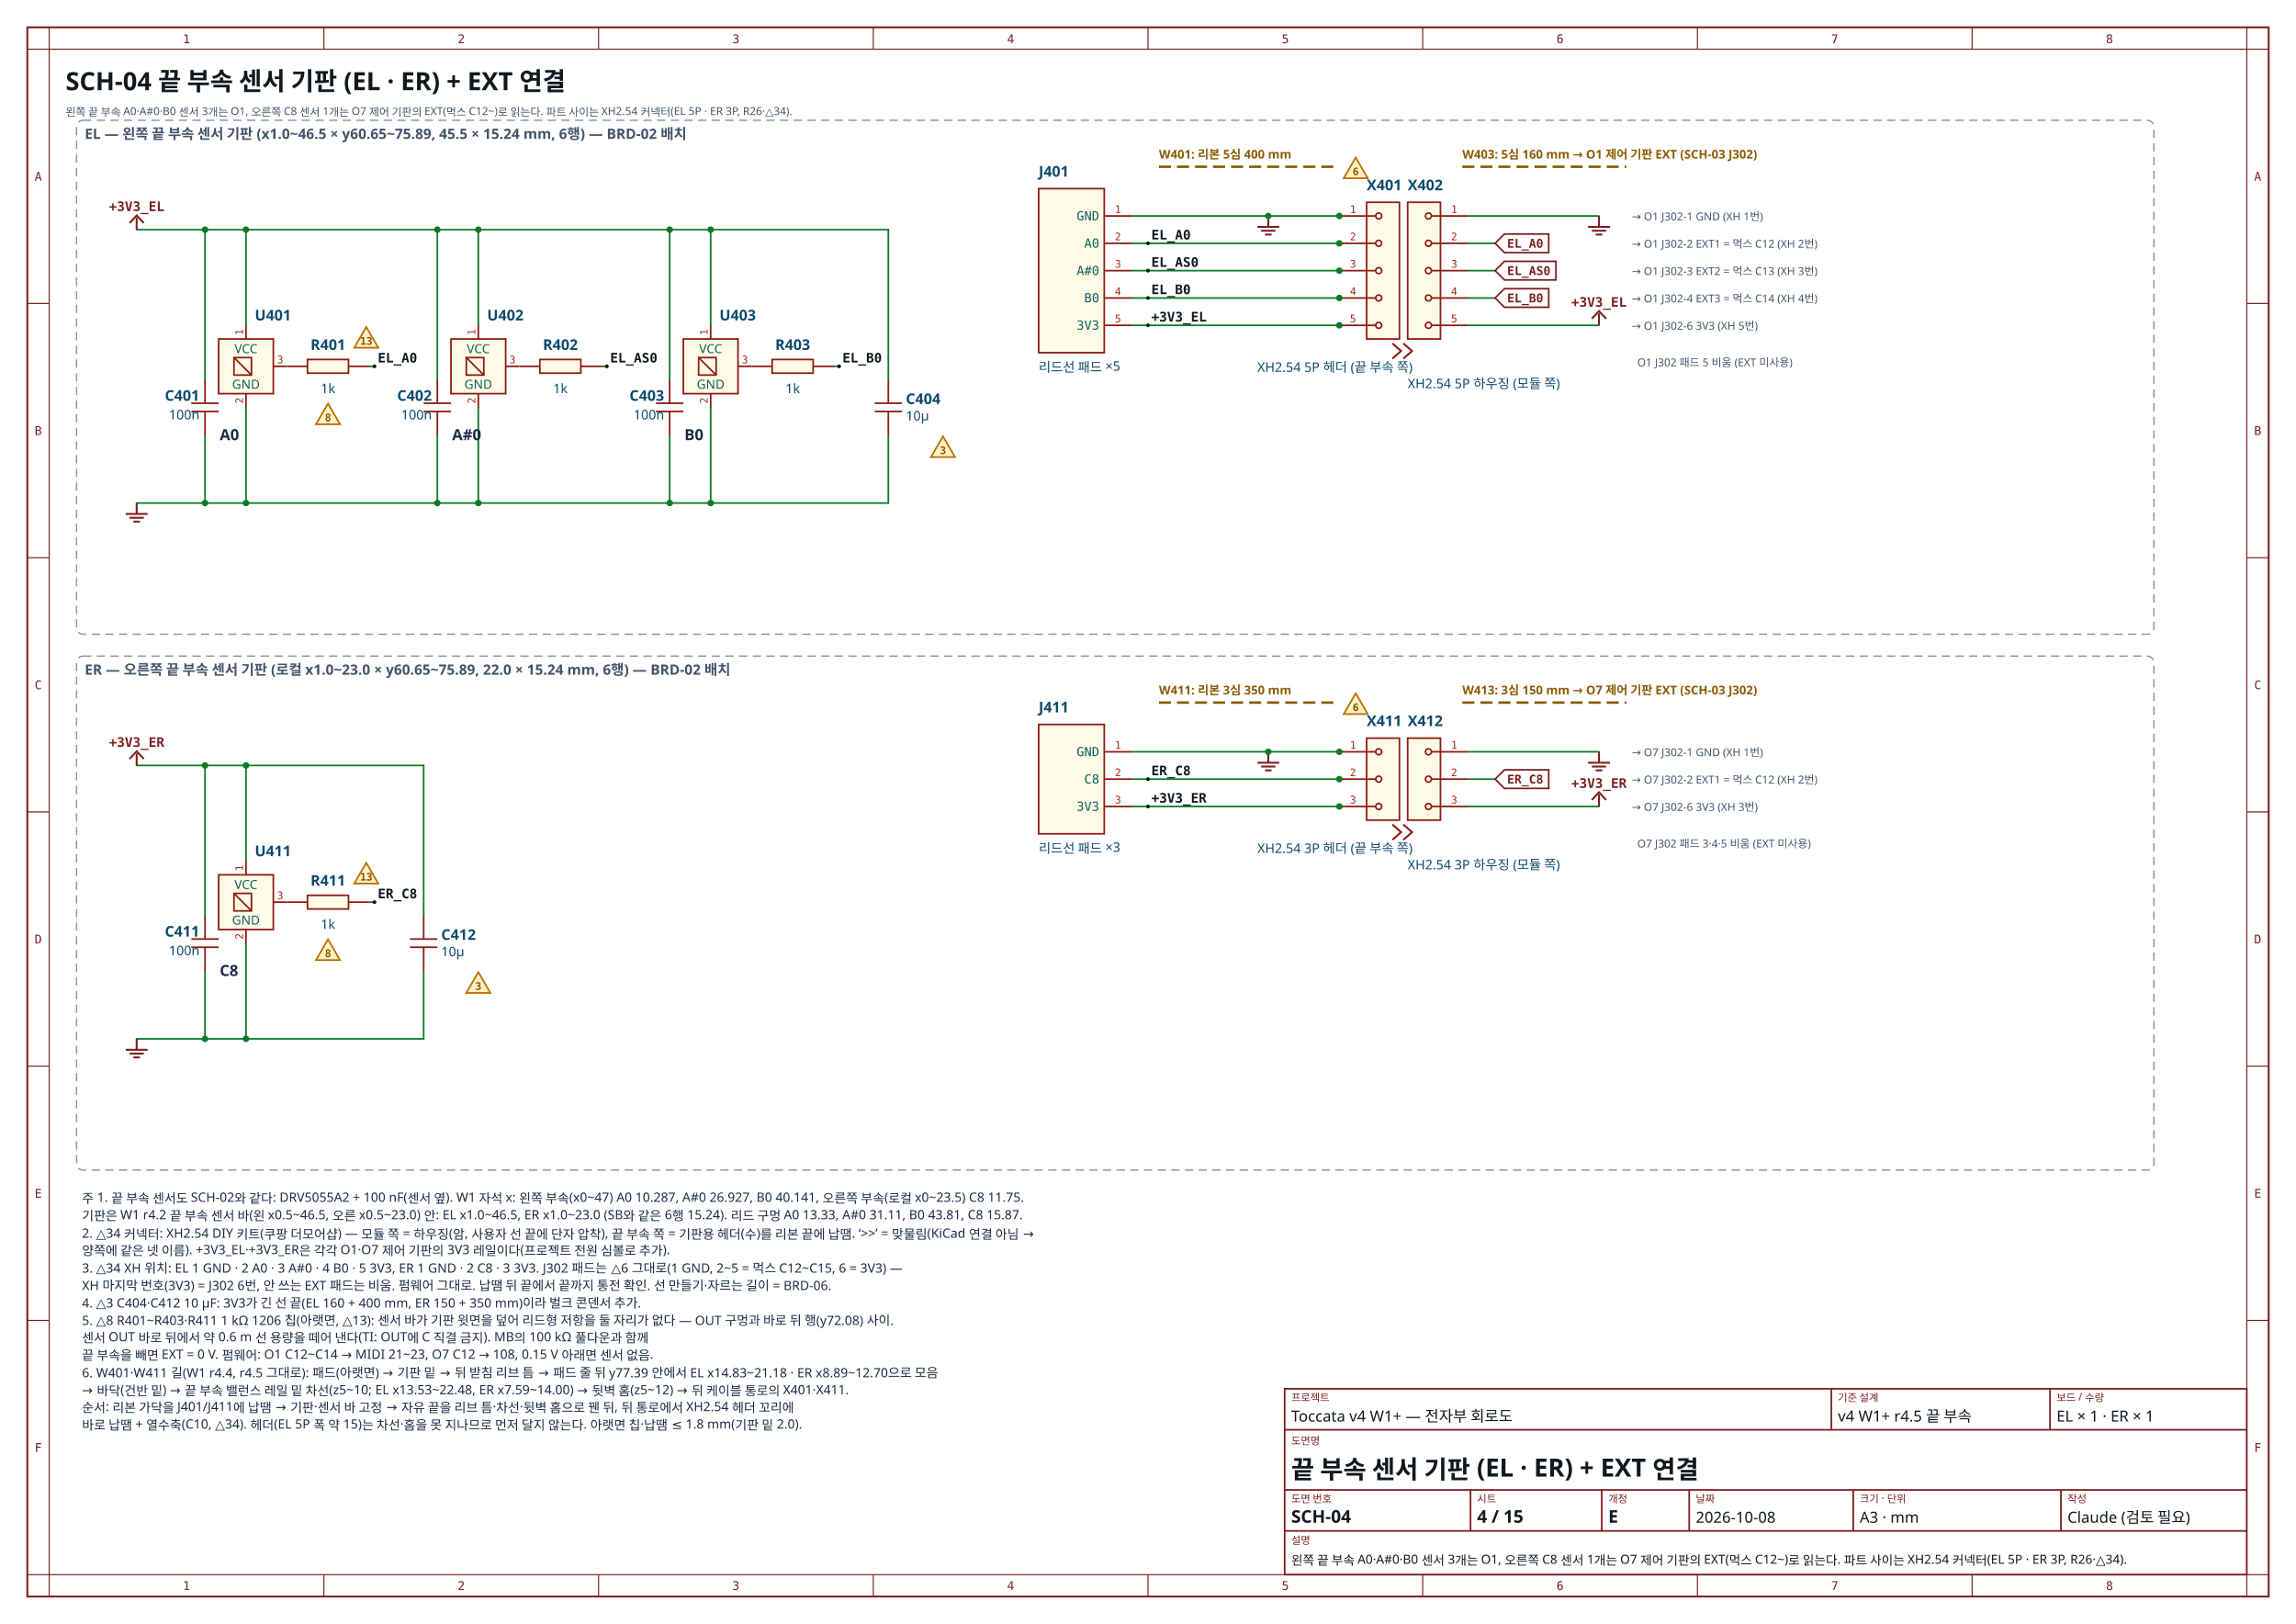
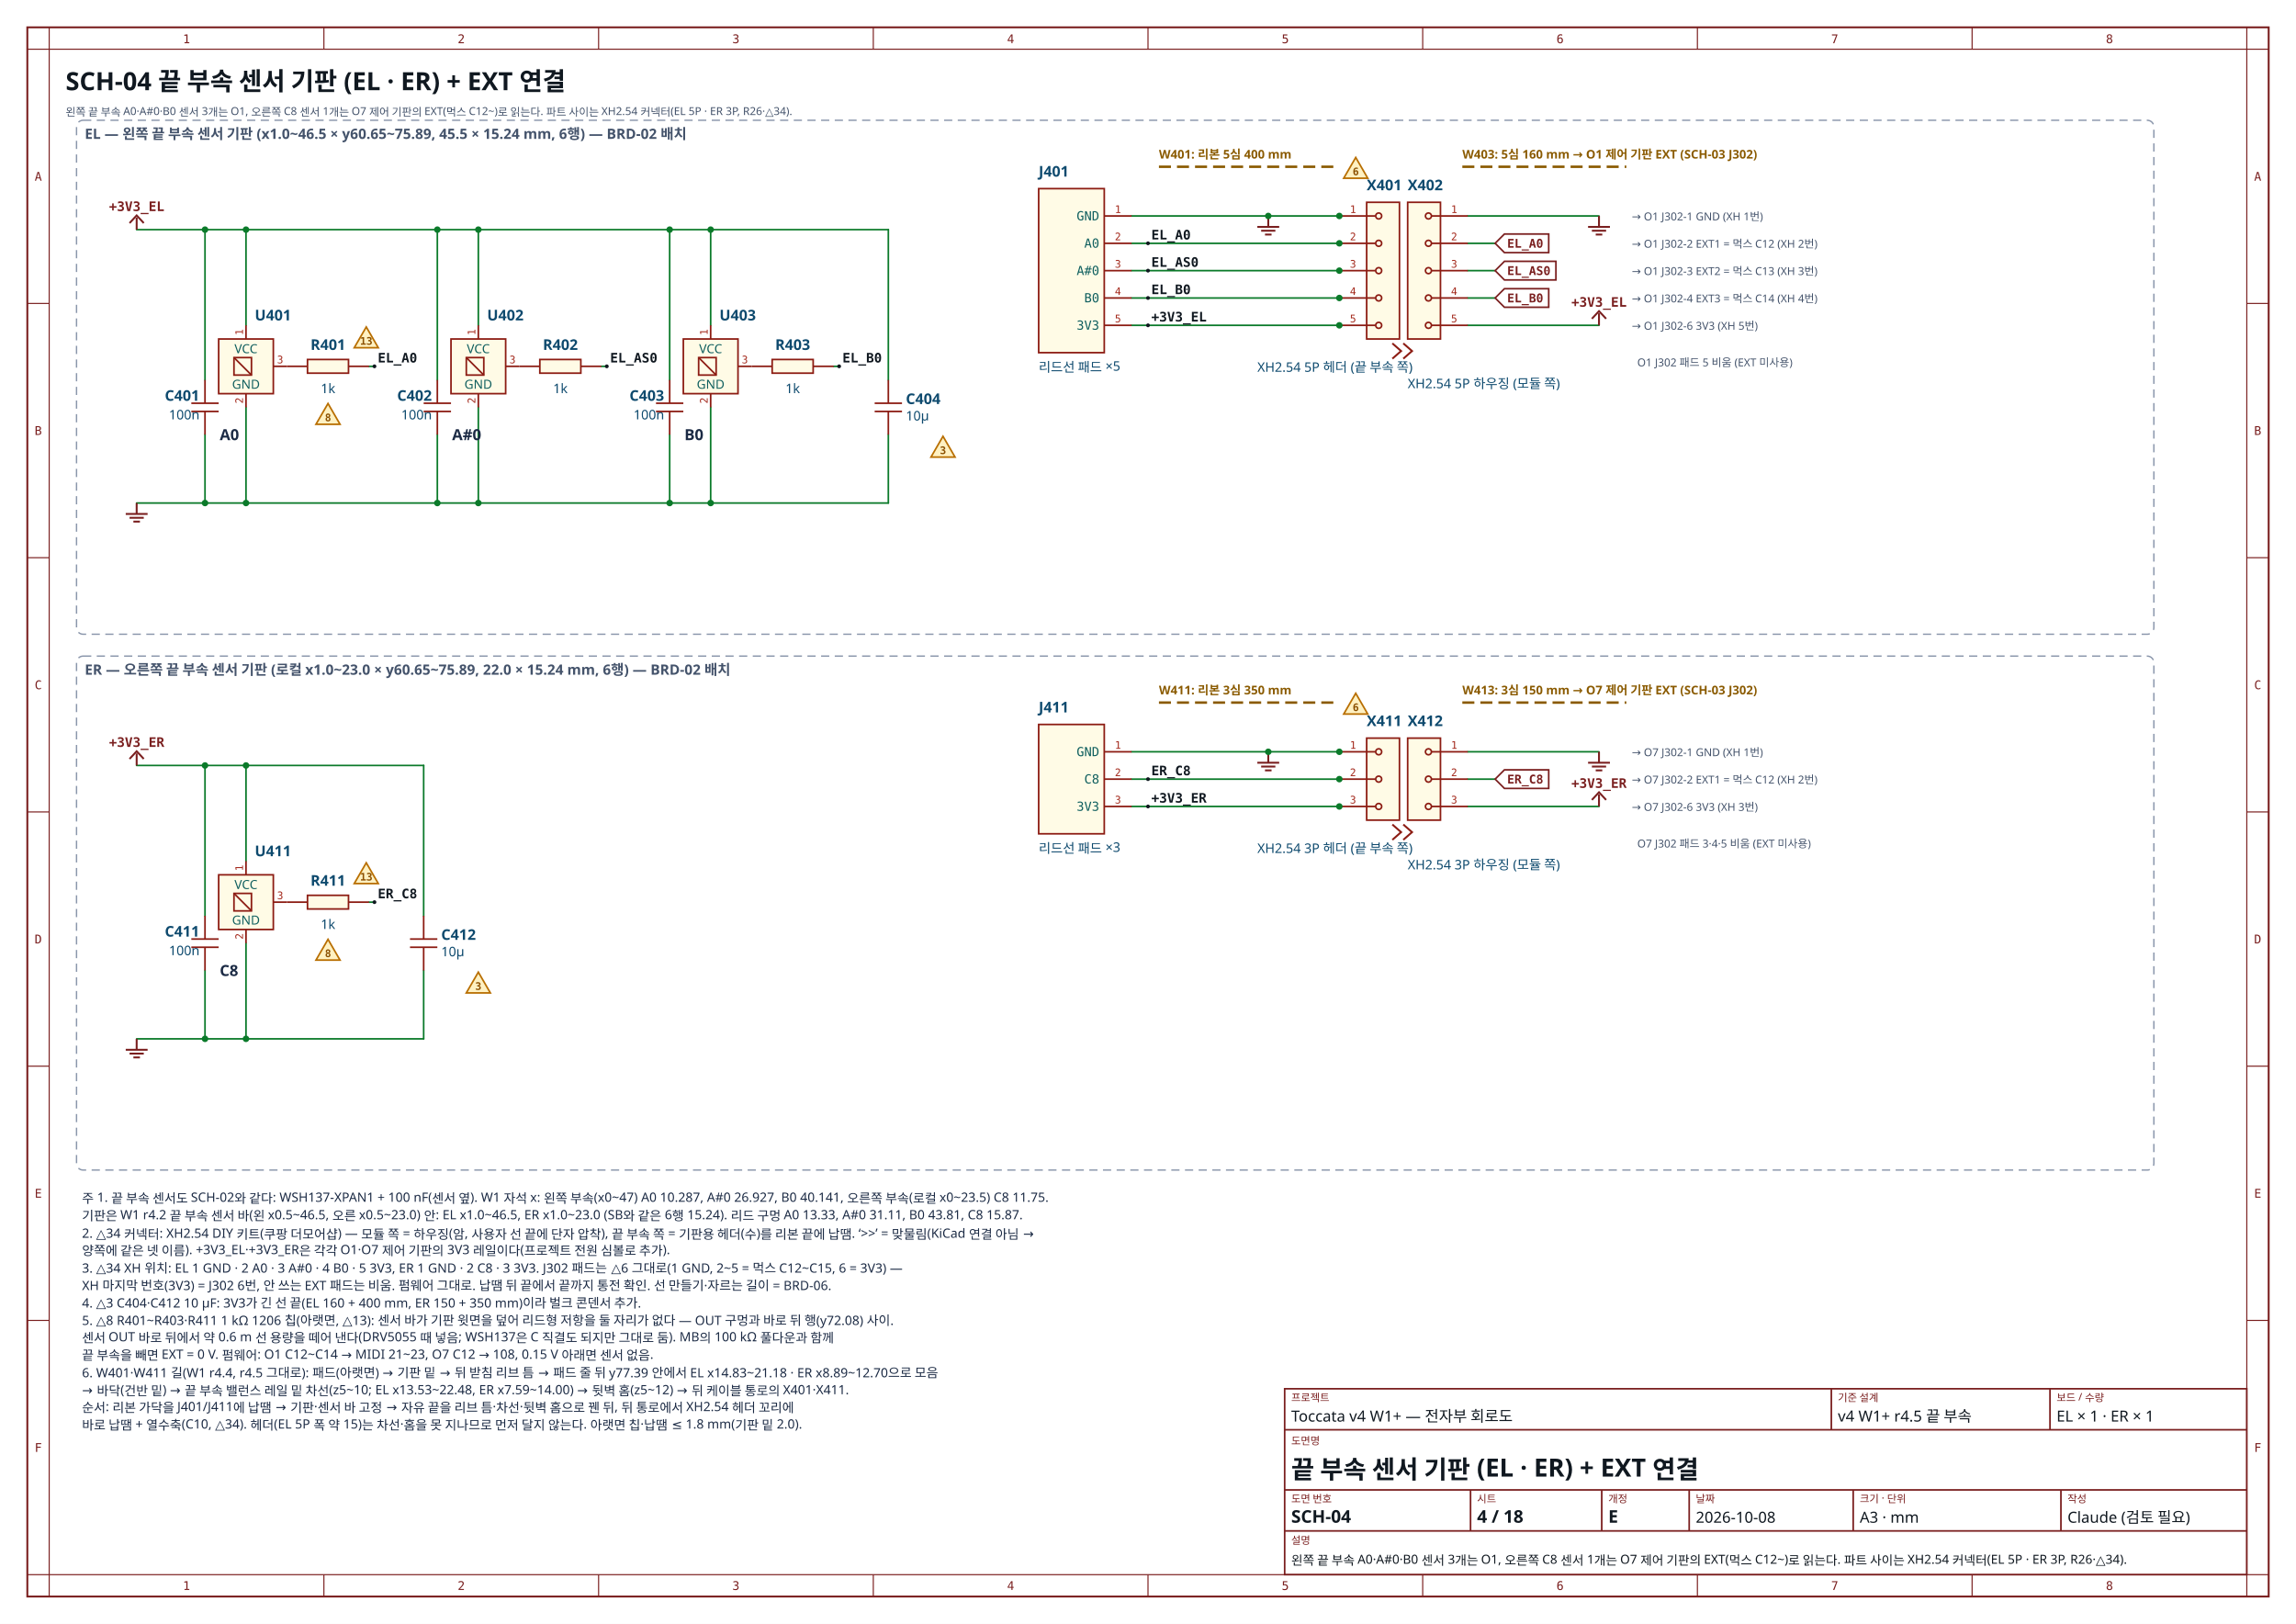
<svg xmlns="http://www.w3.org/2000/svg" viewBox="0 0 420.0 297.0" width="420.0mm" height="297.0mm" font-family="'IBM Plex Sans KR','Apple SD Gothic Neo','Noto Sans KR','Malgun Gothic',sans-serif">
  <style>
.frame{fill:none;stroke:#7a1f1f;stroke-width:.35}
.frame2{fill:none;stroke:#7a1f1f;stroke-width:.2}
.zone{font:2.2px 'IBM Plex Mono',Menlo,Consolas,monospace;fill:#7a1f1f;text-anchor:middle}
.tb{fill:none;stroke:#7a1f1f;stroke-width:.3}
.tbk{font:1.9px 'IBM Plex Sans KR','Apple SD Gothic Neo','Noto Sans KR','Malgun Gothic',sans-serif;fill:#7a1f1f}
.tbv{font:2.8px 'IBM Plex Sans KR','Apple SD Gothic Neo','Noto Sans KR','Malgun Gothic',sans-serif;fill:#101820}
.tbt{font:600 4.6px 'IBM Plex Sans KR','Apple SD Gothic Neo','Noto Sans KR','Malgun Gothic',sans-serif;fill:#101820}
.tbs{font:600 3.2px 'IBM Plex Sans KR','Apple SD Gothic Neo','Noto Sans KR','Malgun Gothic',sans-serif;fill:#101820}
.wire{fill:none;stroke:#0b7a2a;stroke-width:.3;stroke-linecap:round;stroke-linejoin:round}
.bus{fill:none;stroke:#1f4fa0;stroke-width:.8}
.cable{fill:none;stroke:#8a5a00;stroke-width:.45;stroke-dasharray:2.2 1.1}
.jn{fill:#0b7a2a}
.body{fill:#fffbe6;stroke:#8c1c13;stroke-width:.3}
.bodyl{fill:none;stroke:#8c1c13;stroke-width:.3}
.bodyf{fill:#8c1c13;stroke:#8c1c13;stroke-width:.2}
.mod{fill:#eef4fb;stroke:#1f4fa0;stroke-width:.35}
.modl{fill:none;stroke:#1f4fa0;stroke-width:.3}
.pinl{stroke:#8c1c13;stroke-width:.3}
.pinnum{font:1.9px 'IBM Plex Mono',Menlo,Consolas,monospace;fill:#a3281b}
.pinname{font:2.3px 'IBM Plex Mono',Menlo,Consolas,monospace;fill:#0e5e5e}
.pinnameh{font:2.3px 'IBM Plex Sans KR','Apple SD Gothic Neo','Noto Sans KR','Malgun Gothic',sans-serif;fill:#0e5e5e}
.ref{font:600 2.7px 'IBM Plex Sans KR','Apple SD Gothic Neo','Noto Sans KR','Malgun Gothic',sans-serif;fill:#0e4a6e}
.val{font:2.4px 'IBM Plex Sans KR','Apple SD Gothic Neo','Noto Sans KR','Malgun Gothic',sans-serif;fill:#0e4a6e}
.part{font:1.9px 'IBM Plex Sans KR','Apple SD Gothic Neo','Noto Sans KR','Malgun Gothic',sans-serif;fill:#56657a}
.lbl{font:600 2.4px 'IBM Plex Mono',Menlo,Consolas,monospace;fill:#101820}
.glbl{fill:#fff;stroke:#7a1f1f;stroke-width:.3}
.glblt{font:600 2.2px 'IBM Plex Mono',Menlo,Consolas,monospace;fill:#7a1f1f}
.pwr{fill:none;stroke:#7a1f1f;stroke-width:.35}
.pwrt{font:600 2.4px 'IBM Plex Mono',Menlo,Consolas,monospace;fill:#7a1f1f}
.nc{stroke:#1f4fa0;stroke-width:.35}
.note{font:2.35px 'IBM Plex Sans KR','Apple SD Gothic Neo','Noto Sans KR','Malgun Gothic',sans-serif;fill:#1b2a44}
.noteb{font:600 2.8px 'IBM Plex Sans KR','Apple SD Gothic Neo','Noto Sans KR','Malgun Gothic',sans-serif;fill:#1b2a44}
.notes{font:2.0px 'IBM Plex Sans KR','Apple SD Gothic Neo','Noto Sans KR','Malgun Gothic',sans-serif;fill:#44536b}
.box{fill:none;stroke:#8a96ab;stroke-width:.25;stroke-dasharray:1.5 1}
.boxt{font:600 2.6px 'IBM Plex Sans KR','Apple SD Gothic Neo','Noto Sans KR','Malgun Gothic',sans-serif;fill:#44536b}
.tblh{font:600 2.1px 'IBM Plex Sans KR','Apple SD Gothic Neo','Noto Sans KR','Malgun Gothic',sans-serif;fill:#1b2a44}
.tbl{font:2.0px 'IBM Plex Sans KR','Apple SD Gothic Neo','Noto Sans KR','Malgun Gothic',sans-serif;fill:#1b2a44}
.tblm{font:2.0px 'IBM Plex Mono',Menlo,Consolas,monospace;fill:#1b2a44}
.tline{stroke:#b6bfcc;stroke-width:.2}
.chg{fill:#fff1c2;stroke:#b86e00;stroke-width:.3}
.chgt{font:600 1.9px 'IBM Plex Mono',Menlo,Consolas,monospace;fill:#8a4f00;text-anchor:middle}
.cabt{font:600 2.2px 'IBM Plex Sans KR','Apple SD Gothic Neo','Noto Sans KR','Malgun Gothic',sans-serif;fill:#8a5a00}
</style>
  <rect width="420.0" height="297.0" fill="#fff" />
  <rect x="5.0" y="5.0" width="410.0" height="287.0" class="frame" />
  <rect x="9.0" y="9.0" width="402.0" height="279.0" class="frame2" />
  <line x1="9.00" y1="5.0" x2="9.00" y2="9.0" class="frame2" />
  <line x1="9.00" y1="288.0" x2="9.00" y2="292.0" class="frame2" />
  <line x1="59.25" y1="5.0" x2="59.25" y2="9.0" class="frame2" />
  <line x1="59.25" y1="288.0" x2="59.25" y2="292.0" class="frame2" />
  <line x1="109.50" y1="5.0" x2="109.50" y2="9.0" class="frame2" />
  <line x1="109.50" y1="288.0" x2="109.50" y2="292.0" class="frame2" />
  <line x1="159.75" y1="5.0" x2="159.75" y2="9.0" class="frame2" />
  <line x1="159.75" y1="288.0" x2="159.75" y2="292.0" class="frame2" />
  <line x1="210.00" y1="5.0" x2="210.00" y2="9.0" class="frame2" />
  <line x1="210.00" y1="288.0" x2="210.00" y2="292.0" class="frame2" />
  <line x1="260.25" y1="5.0" x2="260.25" y2="9.0" class="frame2" />
  <line x1="260.25" y1="288.0" x2="260.25" y2="292.0" class="frame2" />
  <line x1="310.50" y1="5.0" x2="310.50" y2="9.0" class="frame2" />
  <line x1="310.50" y1="288.0" x2="310.50" y2="292.0" class="frame2" />
  <line x1="360.75" y1="5.0" x2="360.75" y2="9.0" class="frame2" />
  <line x1="360.75" y1="288.0" x2="360.75" y2="292.0" class="frame2" />
  <line x1="411.00" y1="5.0" x2="411.00" y2="9.0" class="frame2" />
  <line x1="411.00" y1="288.0" x2="411.00" y2="292.0" class="frame2" />
  <text x="34.12" y="7.90" class="zone">1</text>
  <text x="34.12" y="290.80" class="zone">1</text>
  <text x="84.38" y="7.90" class="zone">2</text>
  <text x="84.38" y="290.80" class="zone">2</text>
  <text x="134.62" y="7.90" class="zone">3</text>
  <text x="134.62" y="290.80" class="zone">3</text>
  <text x="184.88" y="7.90" class="zone">4</text>
  <text x="184.88" y="290.80" class="zone">4</text>
  <text x="235.12" y="7.90" class="zone">5</text>
  <text x="235.12" y="290.80" class="zone">5</text>
  <text x="285.38" y="7.90" class="zone">6</text>
  <text x="285.38" y="290.80" class="zone">6</text>
  <text x="335.62" y="7.90" class="zone">7</text>
  <text x="335.62" y="290.80" class="zone">7</text>
  <text x="385.88" y="7.90" class="zone">8</text>
  <text x="385.88" y="290.80" class="zone">8</text>
  <line x1="5.0" y1="9.00" x2="9.0" y2="9.00" class="frame2" />
  <line x1="411.0" y1="9.00" x2="415.0" y2="9.00" class="frame2" />
  <line x1="5.0" y1="55.50" x2="9.0" y2="55.50" class="frame2" />
  <line x1="411.0" y1="55.50" x2="415.0" y2="55.50" class="frame2" />
  <line x1="5.0" y1="102.00" x2="9.0" y2="102.00" class="frame2" />
  <line x1="411.0" y1="102.00" x2="415.0" y2="102.00" class="frame2" />
  <line x1="5.0" y1="148.50" x2="9.0" y2="148.50" class="frame2" />
  <line x1="411.0" y1="148.50" x2="415.0" y2="148.50" class="frame2" />
  <line x1="5.0" y1="195.00" x2="9.0" y2="195.00" class="frame2" />
  <line x1="411.0" y1="195.00" x2="415.0" y2="195.00" class="frame2" />
  <line x1="5.0" y1="241.50" x2="9.0" y2="241.50" class="frame2" />
  <line x1="411.0" y1="241.50" x2="415.0" y2="241.50" class="frame2" />
  <line x1="5.0" y1="288.00" x2="9.0" y2="288.00" class="frame2" />
  <line x1="411.0" y1="288.00" x2="415.0" y2="288.00" class="frame2" />
  <text x="7.00" y="33.05" class="zone">A</text>
  <text x="413.00" y="33.05" class="zone">A</text>
  <text x="7.00" y="79.55" class="zone">B</text>
  <text x="413.00" y="79.55" class="zone">B</text>
  <text x="7.00" y="126.05" class="zone">C</text>
  <text x="413.00" y="126.05" class="zone">C</text>
  <text x="7.00" y="172.55" class="zone">D</text>
  <text x="413.00" y="172.55" class="zone">D</text>
  <text x="7.00" y="219.05" class="zone">E</text>
  <text x="413.00" y="219.05" class="zone">E</text>
  <text x="7.00" y="265.55" class="zone">F</text>
  <text x="413.00" y="265.55" class="zone">F</text>
  <rect x="235.00" y="254.00" width="176.0" height="34.0" class="tb" fill="#fff" />
  <line x1="235.00" y1="261.50" x2="411.00" y2="261.50" class="tb" />
  <line x1="235.00" y1="272.50" x2="411.00" y2="272.50" class="tb" />
  <line x1="235.00" y1="280.00" x2="411.00" y2="280.00" class="tb" />
  <text x="236.20" y="256.30" class="tbk">프로젝트</text>
  <text x="236.20" y="260.00" class="tbv">Toccata v4 W1+ — 전자부 회로도</text>
  <text x="336.20" y="256.30" class="tbk">기준 설계</text>
  <text x="336.20" y="260.00" class="tbv">v4 W1+ r4.5 끝 부속</text>
  <line x1="335.00" y1="254.00" x2="335.00" y2="261.50" class="tb" />
  <text x="376.20" y="256.30" class="tbk">보드 / 수량</text>
  <text x="376.20" y="260.00" class="tbv">EL × 1 · ER × 1</text>
  <line x1="375.00" y1="254.00" x2="375.00" y2="261.50" class="tb" />
  <text x="236.20" y="264.20" class="tbk">도면명</text>
  <text x="236.20" y="270.40" class="tbt">끝 부속 센서 기판 (EL · ER) + EXT 연결</text>
  <text x="236.20" y="274.80" class="tbk">도면 번호</text>
  <text x="236.20" y="278.50" class="tbs">SCH-04</text>
  <text x="270.20" y="274.80" class="tbk">시트</text>
-   <text x="270.20" y="278.50" class="tbs">4 / 15</text>
+   <text x="270.20" y="278.50" class="tbs">4 / 18</text>
  <line x1="269.00" y1="272.50" x2="269.00" y2="280.00" class="tb" />
  <text x="294.20" y="274.80" class="tbk">개정</text>
  <text x="294.20" y="278.50" class="tbs">E</text>
  <line x1="293.00" y1="272.50" x2="293.00" y2="280.00" class="tb" />
  <text x="310.20" y="274.80" class="tbk">날짜</text>
  <text x="310.20" y="278.50" class="tbv">2026-10-08</text>
  <line x1="309.00" y1="272.50" x2="309.00" y2="280.00" class="tb" />
  <text x="340.20" y="274.80" class="tbk">크기 · 단위</text>
  <text x="340.20" y="278.50" class="tbv">A3 · mm</text>
  <line x1="339.00" y1="272.50" x2="339.00" y2="280.00" class="tb" />
  <text x="378.20" y="274.80" class="tbk">작성</text>
  <text x="378.20" y="278.50" class="tbv">Claude (검토 필요)</text>
  <line x1="377.00" y1="272.50" x2="377.00" y2="280.00" class="tb" />
  <text x="236.20" y="282.40" class="tbk">설명</text>
  <text x="236.20" y="286.20" class="tbv" style="font-size:2.3px">왼쪽 끝 부속 A0·A#0·B0 센서 3개는 O1, 오른쪽 C8 센서 1개는 O7 제어 기판의 EXT(먹스 C12~)로 읽는다. 파트 사이는 XH2.54 커넥터(EL 5P · ER 3P, R26·△34).</text>
  <rect x="14.00" y="22.00" width="380.00" height="94.00" rx="1.2" class="box" />
  <rect x="14.00" y="120.00" width="380.00" height="94.00" rx="1.2" class="box" />
  <path d="M25.00,42.00 L162.50,42.00" class="wire" />
  <path d="M25.00,92.00 L162.50,92.00" class="wire" />
  <path d="M45.00,59.50 L45.00,42.00" class="wire" />
  <path d="M45.00,74.50 L45.00,92.00" class="wire" />
  <path d="M67.50,67.00 L68.50,67.00" class="wire" />
  <path d="M37.50,69.50 L37.50,42.00" class="wire" />
  <path d="M37.50,79.50 L37.50,92.00" class="wire" />
  <path d="M87.50,59.50 L87.50,42.00" class="wire" />
  <path d="M87.50,74.50 L87.50,92.00" class="wire" />
  <path d="M110.00,67.00 L111.00,67.00" class="wire" />
  <path d="M80.00,69.50 L80.00,42.00" class="wire" />
  <path d="M80.00,79.50 L80.00,92.00" class="wire" />
  <path d="M130.00,59.50 L130.00,42.00" class="wire" />
  <path d="M130.00,74.50 L130.00,92.00" class="wire" />
  <path d="M152.50,67.00 L153.50,67.00" class="wire" />
  <path d="M122.50,69.50 L122.50,42.00" class="wire" />
  <path d="M122.50,79.50 L122.50,92.00" class="wire" />
  <path d="M162.50,69.50 L162.50,42.00" class="wire" />
  <path d="M162.50,79.50 L162.50,92.00" class="wire" />
  <path d="M207.00,39.50 L245.00,39.50" class="wire" />
  <path d="M207.00,44.50 L245.00,44.50" class="wire" />
  <path d="M207.00,49.50 L245.00,49.50" class="wire" />
  <path d="M207.00,54.50 L245.00,54.50" class="wire" />
  <path d="M207.00,59.50 L245.00,59.50" class="wire" />
  <path d="M212.00,30.50 L245.00,30.50" class="cable" />
  <path d="M268.50,39.50 L292.50,39.50" class="wire" />
  <path d="M268.50,44.50 L273.50,44.50" class="wire" />
  <path d="M268.50,49.50 L273.50,49.50" class="wire" />
  <path d="M268.50,54.50 L273.50,54.50" class="wire" />
  <path d="M268.50,59.50 L292.50,59.50" class="wire" />
  <path d="M267.50,30.50 L297.50,30.50" class="cable" />
  <path d="M25.00,140.00 L77.50,140.00" class="wire" />
  <path d="M25.00,190.00 L77.50,190.00" class="wire" />
  <path d="M45.00,157.50 L45.00,140.00" class="wire" />
  <path d="M45.00,172.50 L45.00,190.00" class="wire" />
  <path d="M67.50,165.00 L68.50,165.00" class="wire" />
  <path d="M37.50,167.50 L37.50,140.00" class="wire" />
  <path d="M37.50,177.50 L37.50,190.00" class="wire" />
  <path d="M77.50,167.50 L77.50,140.00" class="wire" />
  <path d="M77.50,177.50 L77.50,190.00" class="wire" />
  <path d="M207.00,137.50 L245.00,137.50" class="wire" />
  <path d="M207.00,142.50 L245.00,142.50" class="wire" />
  <path d="M207.00,147.50 L245.00,147.50" class="wire" />
  <path d="M212.00,128.50 L245.00,128.50" class="cable" />
  <path d="M268.50,137.50 L292.50,137.50" class="wire" />
  <path d="M268.50,142.50 L273.50,142.50" class="wire" />
  <path d="M268.50,147.50 L292.50,147.50" class="wire" />
  <path d="M267.50,128.50 L297.50,128.50" class="cable" />
  <rect x="40.00" y="62.00" width="10.00" height="10.00" class="body" />
  <rect x="42.80" y="65.40" width="3.20" height="3.20" class="bodyl" />
  <line x1="42.80" y1="65.40" x2="46.00" y2="68.60" class="bodyl" />
  <rect x="56.25" y="65.75" width="7.50" height="2.50" class="body" />
  <line x1="35.00" y1="73.75" x2="40.00" y2="73.75" class="bodyl" />
  <line x1="35.00" y1="75.25" x2="40.00" y2="75.25" class="bodyl" />
  <rect x="82.50" y="62.00" width="10.00" height="10.00" class="body" />
  <rect x="85.30" y="65.40" width="3.20" height="3.20" class="bodyl" />
  <line x1="85.30" y1="65.40" x2="88.50" y2="68.60" class="bodyl" />
  <rect x="98.75" y="65.75" width="7.50" height="2.50" class="body" />
  <line x1="77.50" y1="73.75" x2="82.50" y2="73.75" class="bodyl" />
  <line x1="77.50" y1="75.25" x2="82.50" y2="75.25" class="bodyl" />
  <rect x="125.00" y="62.00" width="10.00" height="10.00" class="body" />
  <rect x="127.80" y="65.40" width="3.20" height="3.20" class="bodyl" />
  <line x1="127.80" y1="65.40" x2="131.00" y2="68.60" class="bodyl" />
  <rect x="141.25" y="65.75" width="7.50" height="2.50" class="body" />
  <line x1="120.00" y1="73.75" x2="125.00" y2="73.75" class="bodyl" />
  <line x1="120.00" y1="75.25" x2="125.00" y2="75.25" class="bodyl" />
  <line x1="160.00" y1="73.75" x2="165.00" y2="73.75" class="bodyl" />
  <line x1="160.00" y1="75.25" x2="165.00" y2="75.25" class="bodyl" />
  <rect x="190.00" y="34.50" width="12.00" height="30.00" class="body" />
  <rect x="250.00" y="37.00" width="6.00" height="25.00" class="body" />
  <circle cx="252.20" cy="39.50" r="0.55" class="bodyl" />
  <line x1="250.00" y1="39.50" x2="251.60" y2="39.50" class="bodyl" />
  <circle cx="252.20" cy="44.50" r="0.55" class="bodyl" />
  <line x1="250.00" y1="44.50" x2="251.60" y2="44.50" class="bodyl" />
  <circle cx="252.20" cy="49.50" r="0.55" class="bodyl" />
  <line x1="250.00" y1="49.50" x2="251.60" y2="49.50" class="bodyl" />
  <circle cx="252.20" cy="54.50" r="0.55" class="bodyl" />
  <line x1="250.00" y1="54.50" x2="251.60" y2="54.50" class="bodyl" />
  <circle cx="252.20" cy="59.50" r="0.55" class="bodyl" />
  <line x1="250.00" y1="59.50" x2="251.60" y2="59.50" class="bodyl" />
  <rect x="257.50" y="37.00" width="6.00" height="25.00" class="body" />
  <line x1="261.90" y1="39.50" x2="263.50" y2="39.50" class="bodyl" />
  <circle cx="261.30" cy="39.50" r="0.55" class="bodyl" />
  <line x1="261.90" y1="44.50" x2="263.50" y2="44.50" class="bodyl" />
  <circle cx="261.30" cy="44.50" r="0.55" class="bodyl" />
  <line x1="261.90" y1="49.50" x2="263.50" y2="49.50" class="bodyl" />
  <circle cx="261.30" cy="49.50" r="0.55" class="bodyl" />
  <line x1="261.90" y1="54.50" x2="263.50" y2="54.50" class="bodyl" />
  <circle cx="261.30" cy="54.50" r="0.55" class="bodyl" />
  <line x1="261.90" y1="59.50" x2="263.50" y2="59.50" class="bodyl" />
  <circle cx="261.30" cy="59.50" r="0.55" class="bodyl" />
  <rect x="40.00" y="160.00" width="10.00" height="10.00" class="body" />
  <rect x="42.80" y="163.40" width="3.20" height="3.20" class="bodyl" />
  <line x1="42.80" y1="163.40" x2="46.00" y2="166.60" class="bodyl" />
  <rect x="56.25" y="163.75" width="7.50" height="2.50" class="body" />
  <line x1="35.00" y1="171.75" x2="40.00" y2="171.75" class="bodyl" />
  <line x1="35.00" y1="173.25" x2="40.00" y2="173.25" class="bodyl" />
  <line x1="75.00" y1="171.75" x2="80.00" y2="171.75" class="bodyl" />
  <line x1="75.00" y1="173.25" x2="80.00" y2="173.25" class="bodyl" />
  <rect x="190.00" y="132.50" width="12.00" height="20.00" class="body" />
  <rect x="250.00" y="135.00" width="6.00" height="15.00" class="body" />
  <circle cx="252.20" cy="137.50" r="0.55" class="bodyl" />
  <line x1="250.00" y1="137.50" x2="251.60" y2="137.50" class="bodyl" />
  <circle cx="252.20" cy="142.50" r="0.55" class="bodyl" />
  <line x1="250.00" y1="142.50" x2="251.60" y2="142.50" class="bodyl" />
  <circle cx="252.20" cy="147.50" r="0.55" class="bodyl" />
  <line x1="250.00" y1="147.50" x2="251.60" y2="147.50" class="bodyl" />
  <rect x="257.50" y="135.00" width="6.00" height="15.00" class="body" />
  <line x1="261.90" y1="137.50" x2="263.50" y2="137.50" class="bodyl" />
  <circle cx="261.30" cy="137.50" r="0.55" class="bodyl" />
  <line x1="261.90" y1="142.50" x2="263.50" y2="142.50" class="bodyl" />
  <circle cx="261.30" cy="142.50" r="0.55" class="bodyl" />
  <line x1="261.90" y1="147.50" x2="263.50" y2="147.50" class="bodyl" />
  <circle cx="261.30" cy="147.50" r="0.55" class="bodyl" />
  <line x1="45.00" y1="59.50" x2="45.00" y2="62.00" class="pinl" />
  <text x="44.45" y="60.75" class="pinnum" text-anchor="middle" transform="rotate(-90 44.45 60.75)">1</text>
  <text x="45.00" y="64.60" class="pinnameh" text-anchor="middle">VCC</text>
  <line x1="45.00" y1="74.50" x2="45.00" y2="72.00" class="pinl" />
  <text x="44.45" y="73.25" class="pinnum" text-anchor="middle" transform="rotate(-90 44.45 73.25)">2</text>
  <text x="45.00" y="71.10" class="pinnameh" text-anchor="middle">GND</text>
  <line x1="52.50" y1="67.00" x2="50.00" y2="67.00" class="pinl" />
  <text x="51.25" y="66.45" class="pinnum" text-anchor="middle">3</text>
  <line x1="67.50" y1="67.00" x2="63.75" y2="67.00" class="pinl" />
  <line x1="52.50" y1="67.00" x2="56.25" y2="67.00" class="pinl" />
  <line x1="37.50" y1="69.50" x2="37.50" y2="73.75" class="pinl" />
  <line x1="37.50" y1="79.50" x2="37.50" y2="75.25" class="pinl" />
  <line x1="87.50" y1="59.50" x2="87.50" y2="62.00" class="pinl" />
  <text x="86.95" y="60.75" class="pinnum" text-anchor="middle" transform="rotate(-90 86.95 60.75)">1</text>
  <text x="87.50" y="64.60" class="pinnameh" text-anchor="middle">VCC</text>
  <line x1="87.50" y1="74.50" x2="87.50" y2="72.00" class="pinl" />
  <text x="86.95" y="73.25" class="pinnum" text-anchor="middle" transform="rotate(-90 86.95 73.25)">2</text>
  <text x="87.50" y="71.10" class="pinnameh" text-anchor="middle">GND</text>
  <line x1="95.00" y1="67.00" x2="92.50" y2="67.00" class="pinl" />
  <text x="93.75" y="66.45" class="pinnum" text-anchor="middle">3</text>
  <line x1="110.00" y1="67.00" x2="106.25" y2="67.00" class="pinl" />
  <line x1="95.00" y1="67.00" x2="98.75" y2="67.00" class="pinl" />
  <line x1="80.00" y1="69.50" x2="80.00" y2="73.75" class="pinl" />
  <line x1="80.00" y1="79.50" x2="80.00" y2="75.25" class="pinl" />
  <line x1="130.00" y1="59.50" x2="130.00" y2="62.00" class="pinl" />
  <text x="129.45" y="60.75" class="pinnum" text-anchor="middle" transform="rotate(-90 129.45 60.75)">1</text>
  <text x="130.00" y="64.60" class="pinnameh" text-anchor="middle">VCC</text>
  <line x1="130.00" y1="74.50" x2="130.00" y2="72.00" class="pinl" />
  <text x="129.45" y="73.25" class="pinnum" text-anchor="middle" transform="rotate(-90 129.45 73.25)">2</text>
  <text x="130.00" y="71.10" class="pinnameh" text-anchor="middle">GND</text>
  <line x1="137.50" y1="67.00" x2="135.00" y2="67.00" class="pinl" />
  <text x="136.25" y="66.45" class="pinnum" text-anchor="middle">3</text>
  <line x1="152.50" y1="67.00" x2="148.75" y2="67.00" class="pinl" />
  <line x1="137.50" y1="67.00" x2="141.25" y2="67.00" class="pinl" />
  <line x1="122.50" y1="69.50" x2="122.50" y2="73.75" class="pinl" />
  <line x1="122.50" y1="79.50" x2="122.50" y2="75.25" class="pinl" />
  <line x1="162.50" y1="69.50" x2="162.50" y2="73.75" class="pinl" />
  <line x1="162.50" y1="79.50" x2="162.50" y2="75.25" class="pinl" />
  <line x1="207.00" y1="39.50" x2="202.00" y2="39.50" class="pinl" />
  <text x="204.50" y="38.95" class="pinnum" text-anchor="middle">1</text>
  <text x="201.10" y="40.30" class="pinname" text-anchor="end">GND</text>
  <line x1="207.00" y1="44.50" x2="202.00" y2="44.50" class="pinl" />
  <text x="204.50" y="43.95" class="pinnum" text-anchor="middle">2</text>
  <text x="201.10" y="45.30" class="pinname" text-anchor="end">A0</text>
  <line x1="207.00" y1="49.50" x2="202.00" y2="49.50" class="pinl" />
  <text x="204.50" y="48.95" class="pinnum" text-anchor="middle">3</text>
  <text x="201.10" y="50.30" class="pinname" text-anchor="end">A#0</text>
  <line x1="207.00" y1="54.50" x2="202.00" y2="54.50" class="pinl" />
  <text x="204.50" y="53.95" class="pinnum" text-anchor="middle">4</text>
  <text x="201.10" y="55.30" class="pinname" text-anchor="end">B0</text>
  <line x1="207.00" y1="59.50" x2="202.00" y2="59.50" class="pinl" />
  <text x="204.50" y="58.95" class="pinnum" text-anchor="middle">5</text>
  <text x="201.10" y="60.30" class="pinname" text-anchor="end">3V3</text>
  <line x1="245.00" y1="39.50" x2="250.00" y2="39.50" class="pinl" />
  <text x="247.50" y="38.95" class="pinnum" text-anchor="middle">1</text>
  <line x1="245.00" y1="44.50" x2="250.00" y2="44.50" class="pinl" />
  <text x="247.50" y="43.95" class="pinnum" text-anchor="middle">2</text>
  <line x1="245.00" y1="49.50" x2="250.00" y2="49.50" class="pinl" />
  <text x="247.50" y="48.95" class="pinnum" text-anchor="middle">3</text>
  <line x1="245.00" y1="54.50" x2="250.00" y2="54.50" class="pinl" />
  <text x="247.50" y="53.95" class="pinnum" text-anchor="middle">4</text>
  <line x1="245.00" y1="59.50" x2="250.00" y2="59.50" class="pinl" />
  <text x="247.50" y="58.95" class="pinnum" text-anchor="middle">5</text>
  <line x1="268.50" y1="39.50" x2="263.50" y2="39.50" class="pinl" />
  <text x="266.00" y="38.95" class="pinnum" text-anchor="middle">1</text>
  <line x1="268.50" y1="44.50" x2="263.50" y2="44.50" class="pinl" />
  <text x="266.00" y="43.95" class="pinnum" text-anchor="middle">2</text>
  <line x1="268.50" y1="49.50" x2="263.50" y2="49.50" class="pinl" />
  <text x="266.00" y="48.95" class="pinnum" text-anchor="middle">3</text>
  <line x1="268.50" y1="54.50" x2="263.50" y2="54.50" class="pinl" />
  <text x="266.00" y="53.95" class="pinnum" text-anchor="middle">4</text>
  <line x1="268.50" y1="59.50" x2="263.50" y2="59.50" class="pinl" />
  <text x="266.00" y="58.95" class="pinnum" text-anchor="middle">5</text>
  <line x1="45.00" y1="157.50" x2="45.00" y2="160.00" class="pinl" />
  <text x="44.45" y="158.75" class="pinnum" text-anchor="middle" transform="rotate(-90 44.45 158.75)">1</text>
  <text x="45.00" y="162.60" class="pinnameh" text-anchor="middle">VCC</text>
  <line x1="45.00" y1="172.50" x2="45.00" y2="170.00" class="pinl" />
  <text x="44.45" y="171.25" class="pinnum" text-anchor="middle" transform="rotate(-90 44.45 171.25)">2</text>
  <text x="45.00" y="169.10" class="pinnameh" text-anchor="middle">GND</text>
  <line x1="52.50" y1="165.00" x2="50.00" y2="165.00" class="pinl" />
  <text x="51.25" y="164.45" class="pinnum" text-anchor="middle">3</text>
  <line x1="67.50" y1="165.00" x2="63.75" y2="165.00" class="pinl" />
  <line x1="52.50" y1="165.00" x2="56.25" y2="165.00" class="pinl" />
  <line x1="37.50" y1="167.50" x2="37.50" y2="171.75" class="pinl" />
  <line x1="37.50" y1="177.50" x2="37.50" y2="173.25" class="pinl" />
  <line x1="77.50" y1="167.50" x2="77.50" y2="171.75" class="pinl" />
  <line x1="77.50" y1="177.50" x2="77.50" y2="173.25" class="pinl" />
  <line x1="207.00" y1="137.50" x2="202.00" y2="137.50" class="pinl" />
  <text x="204.50" y="136.95" class="pinnum" text-anchor="middle">1</text>
  <text x="201.10" y="138.30" class="pinname" text-anchor="end">GND</text>
  <line x1="207.00" y1="142.50" x2="202.00" y2="142.50" class="pinl" />
  <text x="204.50" y="141.95" class="pinnum" text-anchor="middle">2</text>
  <text x="201.10" y="143.30" class="pinname" text-anchor="end">C8</text>
  <line x1="207.00" y1="147.50" x2="202.00" y2="147.50" class="pinl" />
  <text x="204.50" y="146.95" class="pinnum" text-anchor="middle">3</text>
  <text x="201.10" y="148.30" class="pinname" text-anchor="end">3V3</text>
  <line x1="245.00" y1="137.50" x2="250.00" y2="137.50" class="pinl" />
  <text x="247.50" y="136.95" class="pinnum" text-anchor="middle">1</text>
  <line x1="245.00" y1="142.50" x2="250.00" y2="142.50" class="pinl" />
  <text x="247.50" y="141.95" class="pinnum" text-anchor="middle">2</text>
  <line x1="245.00" y1="147.50" x2="250.00" y2="147.50" class="pinl" />
  <text x="247.50" y="146.95" class="pinnum" text-anchor="middle">3</text>
  <line x1="268.50" y1="137.50" x2="263.50" y2="137.50" class="pinl" />
  <text x="266.00" y="136.95" class="pinnum" text-anchor="middle">1</text>
  <line x1="268.50" y1="142.50" x2="263.50" y2="142.50" class="pinl" />
  <text x="266.00" y="141.95" class="pinnum" text-anchor="middle">2</text>
  <line x1="268.50" y1="147.50" x2="263.50" y2="147.50" class="pinl" />
  <text x="266.00" y="146.95" class="pinnum" text-anchor="middle">3</text>
  <text x="15.50" y="25.40" class="boxt">EL — 왼쪽 끝 부속 센서 기판 (x1.0~46.5 × y60.65~75.89, 45.5 × 15.24 mm, 6행) — BRD-02 배치</text>
  <text x="46.60" y="58.60" class="ref">U401</text>
  <text x="40.20" y="80.50" class="noteb">A0</text>
  <text x="60.00" y="64.00" class="ref" text-anchor="middle">R401</text>
  <text x="60.00" y="71.90" class="val" text-anchor="middle">1k</text>
  <text x="69.10" y="66.30" class="lbl">EL_A0</text>
  <text x="36.50" y="73.30" class="ref" text-anchor="end">C401</text>
  <text x="36.50" y="76.70" class="val" text-anchor="end">100n</text>
  <text x="89.10" y="58.60" class="ref">U402</text>
  <text x="82.70" y="80.50" class="noteb">A#0</text>
  <text x="102.50" y="64.00" class="ref" text-anchor="middle">R402</text>
  <text x="102.50" y="71.90" class="val" text-anchor="middle">1k</text>
  <text x="111.60" y="66.30" class="lbl">EL_AS0</text>
  <text x="79.00" y="73.30" class="ref" text-anchor="end">C402</text>
  <text x="79.00" y="76.70" class="val" text-anchor="end">100n</text>
  <text x="131.60" y="58.60" class="ref">U403</text>
  <text x="125.20" y="80.50" class="noteb">B0</text>
  <text x="145.00" y="64.00" class="ref" text-anchor="middle">R403</text>
  <text x="145.00" y="71.90" class="val" text-anchor="middle">1k</text>
  <text x="154.10" y="66.30" class="lbl">EL_B0</text>
  <text x="121.50" y="73.30" class="ref" text-anchor="end">C403</text>
  <text x="121.50" y="76.70" class="val" text-anchor="end">100n</text>
  <text x="165.70" y="73.90" class="ref">C404</text>
  <text x="165.70" y="76.90" class="val">10µ</text>
  <text x="190.00" y="32.30" class="ref">J401</text>
  <text x="190.00" y="68.00" class="val">리드선 패드 ×5</text>
  <text x="250.00" y="34.80" class="ref">X401</text>
  <text x="230.00" y="68.00" class="val">XH2.54 5P 헤더 (끝 부속 쪽)</text>
  <text x="257.50" y="34.80" class="ref">X402</text>
  <text x="257.50" y="71.00" class="val">XH2.54 5P 하우징 (모듈 쪽)</text>
  <text x="210.60" y="43.80" class="lbl">EL_A0</text>
  <text x="210.60" y="48.80" class="lbl">EL_AS0</text>
  <text x="210.60" y="53.80" class="lbl">EL_B0</text>
  <text x="210.60" y="58.80" class="lbl">+3V3_EL</text>
  <text x="212.00" y="29.00" class="cabt">W401: 리본 5심 400 mm</text>
  <text x="298.50" y="40.30" class="notes">→ O1 J302-1 GND (XH 1번)</text>
  <text x="298.50" y="45.30" class="notes">→ O1 J302-2 EXT1 = 먹스 C12 (XH 2번)</text>
  <text x="298.50" y="50.30" class="notes">→ O1 J302-3 EXT2 = 먹스 C13 (XH 3번)</text>
  <text x="298.50" y="55.30" class="notes">→ O1 J302-4 EXT3 = 먹스 C14 (XH 4번)</text>
  <text x="298.50" y="60.30" class="notes">→ O1 J302-6 3V3 (XH 5번)</text>
  <text x="299.50" y="67.00" class="notes">O1 J302 패드 5 비움 (EXT 미사용)</text>
  <text x="267.50" y="29.00" class="cabt">W403: 5심 160 mm → O1 제어 기판 EXT (SCH-03 J302)</text>
  <text x="15.50" y="123.40" class="boxt">ER — 오른쪽 끝 부속 센서 기판 (로컬 x1.0~23.0 × y60.65~75.89, 22.0 × 15.24 mm, 6행) — BRD-02 배치</text>
  <text x="46.60" y="156.60" class="ref">U411</text>
  <text x="40.20" y="178.50" class="noteb">C8</text>
  <text x="60.00" y="162.00" class="ref" text-anchor="middle">R411</text>
  <text x="60.00" y="169.90" class="val" text-anchor="middle">1k</text>
  <text x="69.10" y="164.30" class="lbl">ER_C8</text>
  <text x="36.50" y="171.30" class="ref" text-anchor="end">C411</text>
  <text x="36.50" y="174.70" class="val" text-anchor="end">100n</text>
  <text x="80.70" y="171.90" class="ref">C412</text>
  <text x="80.70" y="174.90" class="val">10µ</text>
  <text x="190.00" y="130.30" class="ref">J411</text>
  <text x="190.00" y="156.00" class="val">리드선 패드 ×3</text>
  <text x="250.00" y="132.80" class="ref">X411</text>
  <text x="230.00" y="156.00" class="val">XH2.54 3P 헤더 (끝 부속 쪽)</text>
  <text x="257.50" y="132.80" class="ref">X412</text>
  <text x="257.50" y="159.00" class="val">XH2.54 3P 하우징 (모듈 쪽)</text>
  <text x="210.60" y="141.80" class="lbl">ER_C8</text>
  <text x="210.60" y="146.80" class="lbl">+3V3_ER</text>
  <text x="212.00" y="127.00" class="cabt">W411: 리본 3심 350 mm</text>
  <text x="298.50" y="138.30" class="notes">→ O7 J302-1 GND (XH 1번)</text>
  <text x="298.50" y="143.30" class="notes">→ O7 J302-2 EXT1 = 먹스 C12 (XH 2번)</text>
  <text x="298.50" y="148.30" class="notes">→ O7 J302-6 3V3 (XH 3번)</text>
  <text x="299.50" y="155.00" class="notes">O7 J302 패드 3·4·5 비움 (EXT 미사용)</text>
  <text x="267.50" y="127.00" class="cabt">W413: 3심 150 mm → O7 제어 기판 EXT (SCH-03 J302)</text>
-   <text x="15.00" y="220.00" class="note">주  1. 끝 부속 센서도 SCH-02와 같다: DRV5055A2 + 100 nF(센서 옆). W1 자석 x: 왼쪽 부속(x0~47) A0 10.287, A#0 26.927, B0 40.141, 오른쪽 부속(로컬 x0~23.5) C8 11.75.</text>
+   <text x="15.00" y="220.00" class="note">주  1. 끝 부속 센서도 SCH-02와 같다: WSH137-XPAN1 + 100 nF(센서 옆). W1 자석 x: 왼쪽 부속(x0~47) A0 10.287, A#0 26.927, B0 40.141, 오른쪽 부속(로컬 x0~23.5) C8 11.75.</text>
  <text x="15.00" y="223.19" class="note">        기판은 W1 r4.2 끝 부속 센서 바(왼 x0.5~46.5, 오른 x0.5~23.0) 안: EL x1.0~46.5, ER x1.0~23.0 (SB와 같은 6행 15.24). 리드 구멍 A0 13.33, A#0 31.11, B0 43.81, C8 15.87.</text>
  <text x="15.00" y="226.38" class="note">     2. △34 커넥터: XH2.54 DIY 키트(쿠팡 더모어샵) — 모듈 쪽 = 하우징(암, 사용자 선 끝에 단자 압착), 끝 부속 쪽 = 기판용 헤더(수)를 리본 끝에 납땜. ‘&gt;&gt;’ = 맞물림(KiCad 연결 아님 →</text>
  <text x="15.00" y="229.57" class="note">        양쪽에 같은 넷 이름). +3V3_EL·+3V3_ER은 각각 O1·O7 제어 기판의 3V3 레일이다(프로젝트 전원 심볼로 추가).</text>
  <text x="15.00" y="232.76" class="note">     3. △34 XH 위치: EL 1 GND · 2 A0 · 3 A#0 · 4 B0 · 5 3V3, ER 1 GND · 2 C8 · 3 3V3. J302 패드는 △6 그대로(1 GND, 2~5 = 먹스 C12~C15, 6 = 3V3) —</text>
  <text x="15.00" y="235.95" class="note">        XH 마지막 번호(3V3) = J302 6번, 안 쓰는 EXT 패드는 비움. 펌웨어 그대로. 납땜 뒤 끝에서 끝까지 통전 확인. 선 만들기·자르는 길이 = BRD-06.</text>
  <text x="15.00" y="239.14" class="note">     4. △3 C404·C412 10 µF: 3V3가 긴 선 끝(EL 160 + 400 mm, ER 150 + 350 mm)이라 벌크 콘덴서 추가.</text>
  <text x="15.00" y="242.33" class="note">     5. △8 R401~R403·R411 1 kΩ 1206 칩(아랫면, △13): 센서 바가 기판 윗면을 덮어 리드형 저항을 둘 자리가 없다 — OUT 구멍과 바로 뒤 행(y72.08) 사이.</text>
-   <text x="15.00" y="245.52" class="note">        센서 OUT 바로 뒤에서 약 0.6 m 선 용량을 떼어 낸다(TI: OUT에 C 직결 금지). MB의 100 kΩ 풀다운과 함께</text>
+   <text x="15.00" y="245.52" class="note">        센서 OUT 바로 뒤에서 약 0.6 m 선 용량을 떼어 낸다(DRV5055 때 넣음; WSH137은 C 직결도 되지만 그대로 둠). MB의 100 kΩ 풀다운과 함께</text>
  <text x="15.00" y="248.71" class="note">        끝 부속을 빼면 EXT = 0 V. 펌웨어: O1 C12~C14 → MIDI 21~23, O7 C12 → 108, 0.15 V 아래면 센서 없음.</text>
  <text x="15.00" y="251.90" class="note">     6. W401·W411 길(W1 r4.4, r4.5 그대로): 패드(아랫면) → 기판 밑 → 뒤 받침 리브 틈 → 패드 줄 뒤 y77.39 안에서 EL x14.83~21.18 · ER x8.89~12.70으로 모음</text>
  <text x="15.00" y="255.09" class="note">        → 바닥(건반 밑) → 끝 부속 밸런스 레일 밑 차선(z5~10; EL x13.53~22.48, ER x7.59~14.00) → 뒷벽 홈(z5~12) → 뒤 케이블 통로의 X401·X411.</text>
  <text x="15.00" y="258.28" class="note">        순서: 리본 가닥을 J401/J411에 납땜 → 기판·센서 바 고정 → 자유 끝을 리브 틈·차선·뒷벽 홈으로 꿴 뒤, 뒤 통로에서 XH2.54 헤더 꼬리에</text>
  <text x="15.00" y="261.47" class="note">        바로 납땜 + 열수축(C10, △34). 헤더(EL 5P 폭 약 15)는 차선·홈을 못 지나므로 먼저 달지 않는다. 아랫면 칩·납땜 ≤ 1.8 mm(기판 밑 2.0).</text>
  <text x="12.00" y="16.50" class="tbt">SCH-04  끝 부속 센서 기판 (EL · ER) + EXT 연결</text>
  <text x="12.00" y="21.20" class="notes">왼쪽 끝 부속 A0·A#0·B0 센서 3개는 O1, 오른쪽 C8 센서 1개는 O7 제어 기판의 EXT(먹스 C12~)로 읽는다. 파트 사이는 XH2.54 커넥터(EL 5P · ER 3P, R26·△34).</text>
  <line x1="25.00" y1="42.00" x2="25.00" y2="39.80" class="pwr" />
  <polyline points="23.70,40.80 25.00,39.40 26.30,40.80" class="pwr" />
  <text x="25.00" y="38.60" class="pwrt" text-anchor="middle">+3V3_EL</text>
  <line x1="25.00" y1="92.00" x2="25.00" y2="94.00" class="pwr" />
  <line x1="23.00" y1="94.00" x2="27.00" y2="94.00" class="pwr" />
  <line x1="23.70" y1="94.70" x2="26.30" y2="94.70" class="pwr" />
  <line x1="24.40" y1="95.40" x2="25.60" y2="95.40" class="pwr" />
  <circle cx="68.50" cy="67.00" r=".35" fill="#101820" />
  <circle cx="111.00" cy="67.00" r=".35" fill="#101820" />
  <circle cx="153.50" cy="67.00" r=".35" fill="#101820" />
  <polygon points="60.00,73.80 62.20,77.60 57.80,77.60" class="chg" />
  <text x="60.00" y="77.05" class="chgt" text-anchor="middle">8</text>
  <polygon points="67.00,59.80 69.20,63.60 64.80,63.60" class="chg" />
  <text x="67.00" y="63.05" class="chgt" text-anchor="middle">13</text>
  <polygon points="172.50,79.80 174.70,83.60 170.30,83.60" class="chg" />
  <text x="172.50" y="83.05" class="chgt" text-anchor="middle">3</text>
  <path d="M254.70,62.80 L256.30,64.20 L254.70,65.60 M256.70,62.80 L258.30,64.20 L256.70,65.60" fill="none" stroke="#8c1c13" stroke-width=".35" />
  <line x1="232.00" y1="39.50" x2="232.00" y2="41.50" class="pwr" />
  <line x1="230.00" y1="41.50" x2="234.00" y2="41.50" class="pwr" />
  <line x1="230.70" y1="42.20" x2="233.30" y2="42.20" class="pwr" />
  <line x1="231.40" y1="42.90" x2="232.60" y2="42.90" class="pwr" />
  <circle cx="210.00" cy="44.50" r=".35" fill="#101820" />
  <circle cx="210.00" cy="49.50" r=".35" fill="#101820" />
  <circle cx="210.00" cy="54.50" r=".35" fill="#101820" />
  <circle cx="210.00" cy="59.50" r=".35" fill="#101820" />
  <line x1="292.50" y1="39.50" x2="292.50" y2="41.50" class="pwr" />
  <line x1="290.50" y1="41.50" x2="294.50" y2="41.50" class="pwr" />
  <line x1="291.20" y1="42.20" x2="293.80" y2="42.20" class="pwr" />
  <line x1="291.90" y1="42.90" x2="293.10" y2="42.90" class="pwr" />
  <polygon points="273.50,44.50 275.20,42.80 283.30,42.80 283.30,46.20 275.20,46.20" class="glbl" />
  <text x="275.70" y="45.30" class="glblt">EL_A0</text>
  <polygon points="273.50,49.50 275.20,47.80 284.62,47.80 284.62,51.20 275.20,51.20" class="glbl" />
  <text x="275.70" y="50.30" class="glblt">EL_AS0</text>
  <polygon points="273.50,54.50 275.20,52.80 283.30,52.80 283.30,56.20 275.20,56.20" class="glbl" />
  <text x="275.70" y="55.30" class="glblt">EL_B0</text>
  <line x1="292.50" y1="59.50" x2="292.50" y2="57.30" class="pwr" />
  <polyline points="291.20,58.30 292.50,56.90 293.80,58.30" class="pwr" />
  <text x="292.50" y="56.10" class="pwrt" text-anchor="middle">+3V3_EL</text>
  <polygon points="248.00,28.80 250.20,32.60 245.80,32.60" class="chg" />
  <text x="248.00" y="32.05" class="chgt" text-anchor="middle">6</text>
  <line x1="25.00" y1="140.00" x2="25.00" y2="137.80" class="pwr" />
  <polyline points="23.70,138.80 25.00,137.40 26.30,138.80" class="pwr" />
  <text x="25.00" y="136.60" class="pwrt" text-anchor="middle">+3V3_ER</text>
  <line x1="25.00" y1="190.00" x2="25.00" y2="192.00" class="pwr" />
  <line x1="23.00" y1="192.00" x2="27.00" y2="192.00" class="pwr" />
  <line x1="23.70" y1="192.70" x2="26.30" y2="192.70" class="pwr" />
  <line x1="24.40" y1="193.40" x2="25.60" y2="193.40" class="pwr" />
  <circle cx="68.50" cy="165.00" r=".35" fill="#101820" />
  <polygon points="60.00,171.80 62.20,175.60 57.80,175.60" class="chg" />
  <text x="60.00" y="175.05" class="chgt" text-anchor="middle">8</text>
  <polygon points="67.00,157.80 69.20,161.60 64.80,161.60" class="chg" />
  <text x="67.00" y="161.05" class="chgt" text-anchor="middle">13</text>
  <polygon points="87.50,177.80 89.70,181.60 85.30,181.60" class="chg" />
  <text x="87.50" y="181.05" class="chgt" text-anchor="middle">3</text>
  <path d="M254.70,150.80 L256.30,152.20 L254.70,153.60 M256.70,150.80 L258.30,152.20 L256.70,153.60" fill="none" stroke="#8c1c13" stroke-width=".35" />
  <line x1="232.00" y1="137.50" x2="232.00" y2="139.50" class="pwr" />
  <line x1="230.00" y1="139.50" x2="234.00" y2="139.50" class="pwr" />
  <line x1="230.70" y1="140.20" x2="233.30" y2="140.20" class="pwr" />
  <line x1="231.40" y1="140.90" x2="232.60" y2="140.90" class="pwr" />
  <circle cx="210.00" cy="142.50" r=".35" fill="#101820" />
  <circle cx="210.00" cy="147.50" r=".35" fill="#101820" />
  <line x1="292.50" y1="137.50" x2="292.50" y2="139.50" class="pwr" />
  <line x1="290.50" y1="139.50" x2="294.50" y2="139.50" class="pwr" />
  <line x1="291.20" y1="140.20" x2="293.80" y2="140.20" class="pwr" />
  <line x1="291.90" y1="140.90" x2="293.10" y2="140.90" class="pwr" />
  <polygon points="273.50,142.50 275.20,140.80 283.30,140.80 283.30,144.20 275.20,144.20" class="glbl" />
  <text x="275.70" y="143.30" class="glblt">ER_C8</text>
  <line x1="292.50" y1="147.50" x2="292.50" y2="145.30" class="pwr" />
  <polyline points="291.20,146.30 292.50,144.90 293.80,146.30" class="pwr" />
  <text x="292.50" y="144.10" class="pwrt" text-anchor="middle">+3V3_ER</text>
  <polygon points="248.00,126.80 250.20,130.60 245.80,130.60" class="chg" />
  <text x="248.00" y="130.05" class="chgt" text-anchor="middle">6</text>
  <circle cx="87.50" cy="42.00" r=".6" class="jn" />
  <circle cx="45.00" cy="42.00" r=".6" class="jn" />
  <circle cx="130.00" cy="42.00" r=".6" class="jn" />
  <circle cx="122.50" cy="42.00" r=".6" class="jn" />
  <circle cx="80.00" cy="42.00" r=".6" class="jn" />
  <circle cx="37.50" cy="42.00" r=".6" class="jn" />
  <circle cx="122.50" cy="92.00" r=".6" class="jn" />
  <circle cx="80.00" cy="92.00" r=".6" class="jn" />
  <circle cx="37.50" cy="92.00" r=".6" class="jn" />
  <circle cx="87.50" cy="92.00" r=".6" class="jn" />
  <circle cx="45.00" cy="92.00" r=".6" class="jn" />
  <circle cx="130.00" cy="92.00" r=".6" class="jn" />
  <circle cx="245.00" cy="39.50" r=".6" class="jn" />
  <circle cx="232.00" cy="39.50" r=".6" class="jn" />
  <circle cx="245.00" cy="44.50" r=".6" class="jn" />
  <circle cx="245.00" cy="49.50" r=".6" class="jn" />
  <circle cx="245.00" cy="54.50" r=".6" class="jn" />
  <circle cx="245.00" cy="59.50" r=".6" class="jn" />
  <circle cx="37.50" cy="140.00" r=".6" class="jn" />
  <circle cx="45.00" cy="140.00" r=".6" class="jn" />
  <circle cx="45.00" cy="190.00" r=".6" class="jn" />
  <circle cx="37.50" cy="190.00" r=".6" class="jn" />
  <circle cx="245.00" cy="137.50" r=".6" class="jn" />
  <circle cx="232.00" cy="137.50" r=".6" class="jn" />
  <circle cx="245.00" cy="142.50" r=".6" class="jn" />
  <circle cx="245.00" cy="147.50" r=".6" class="jn" />
</svg>
